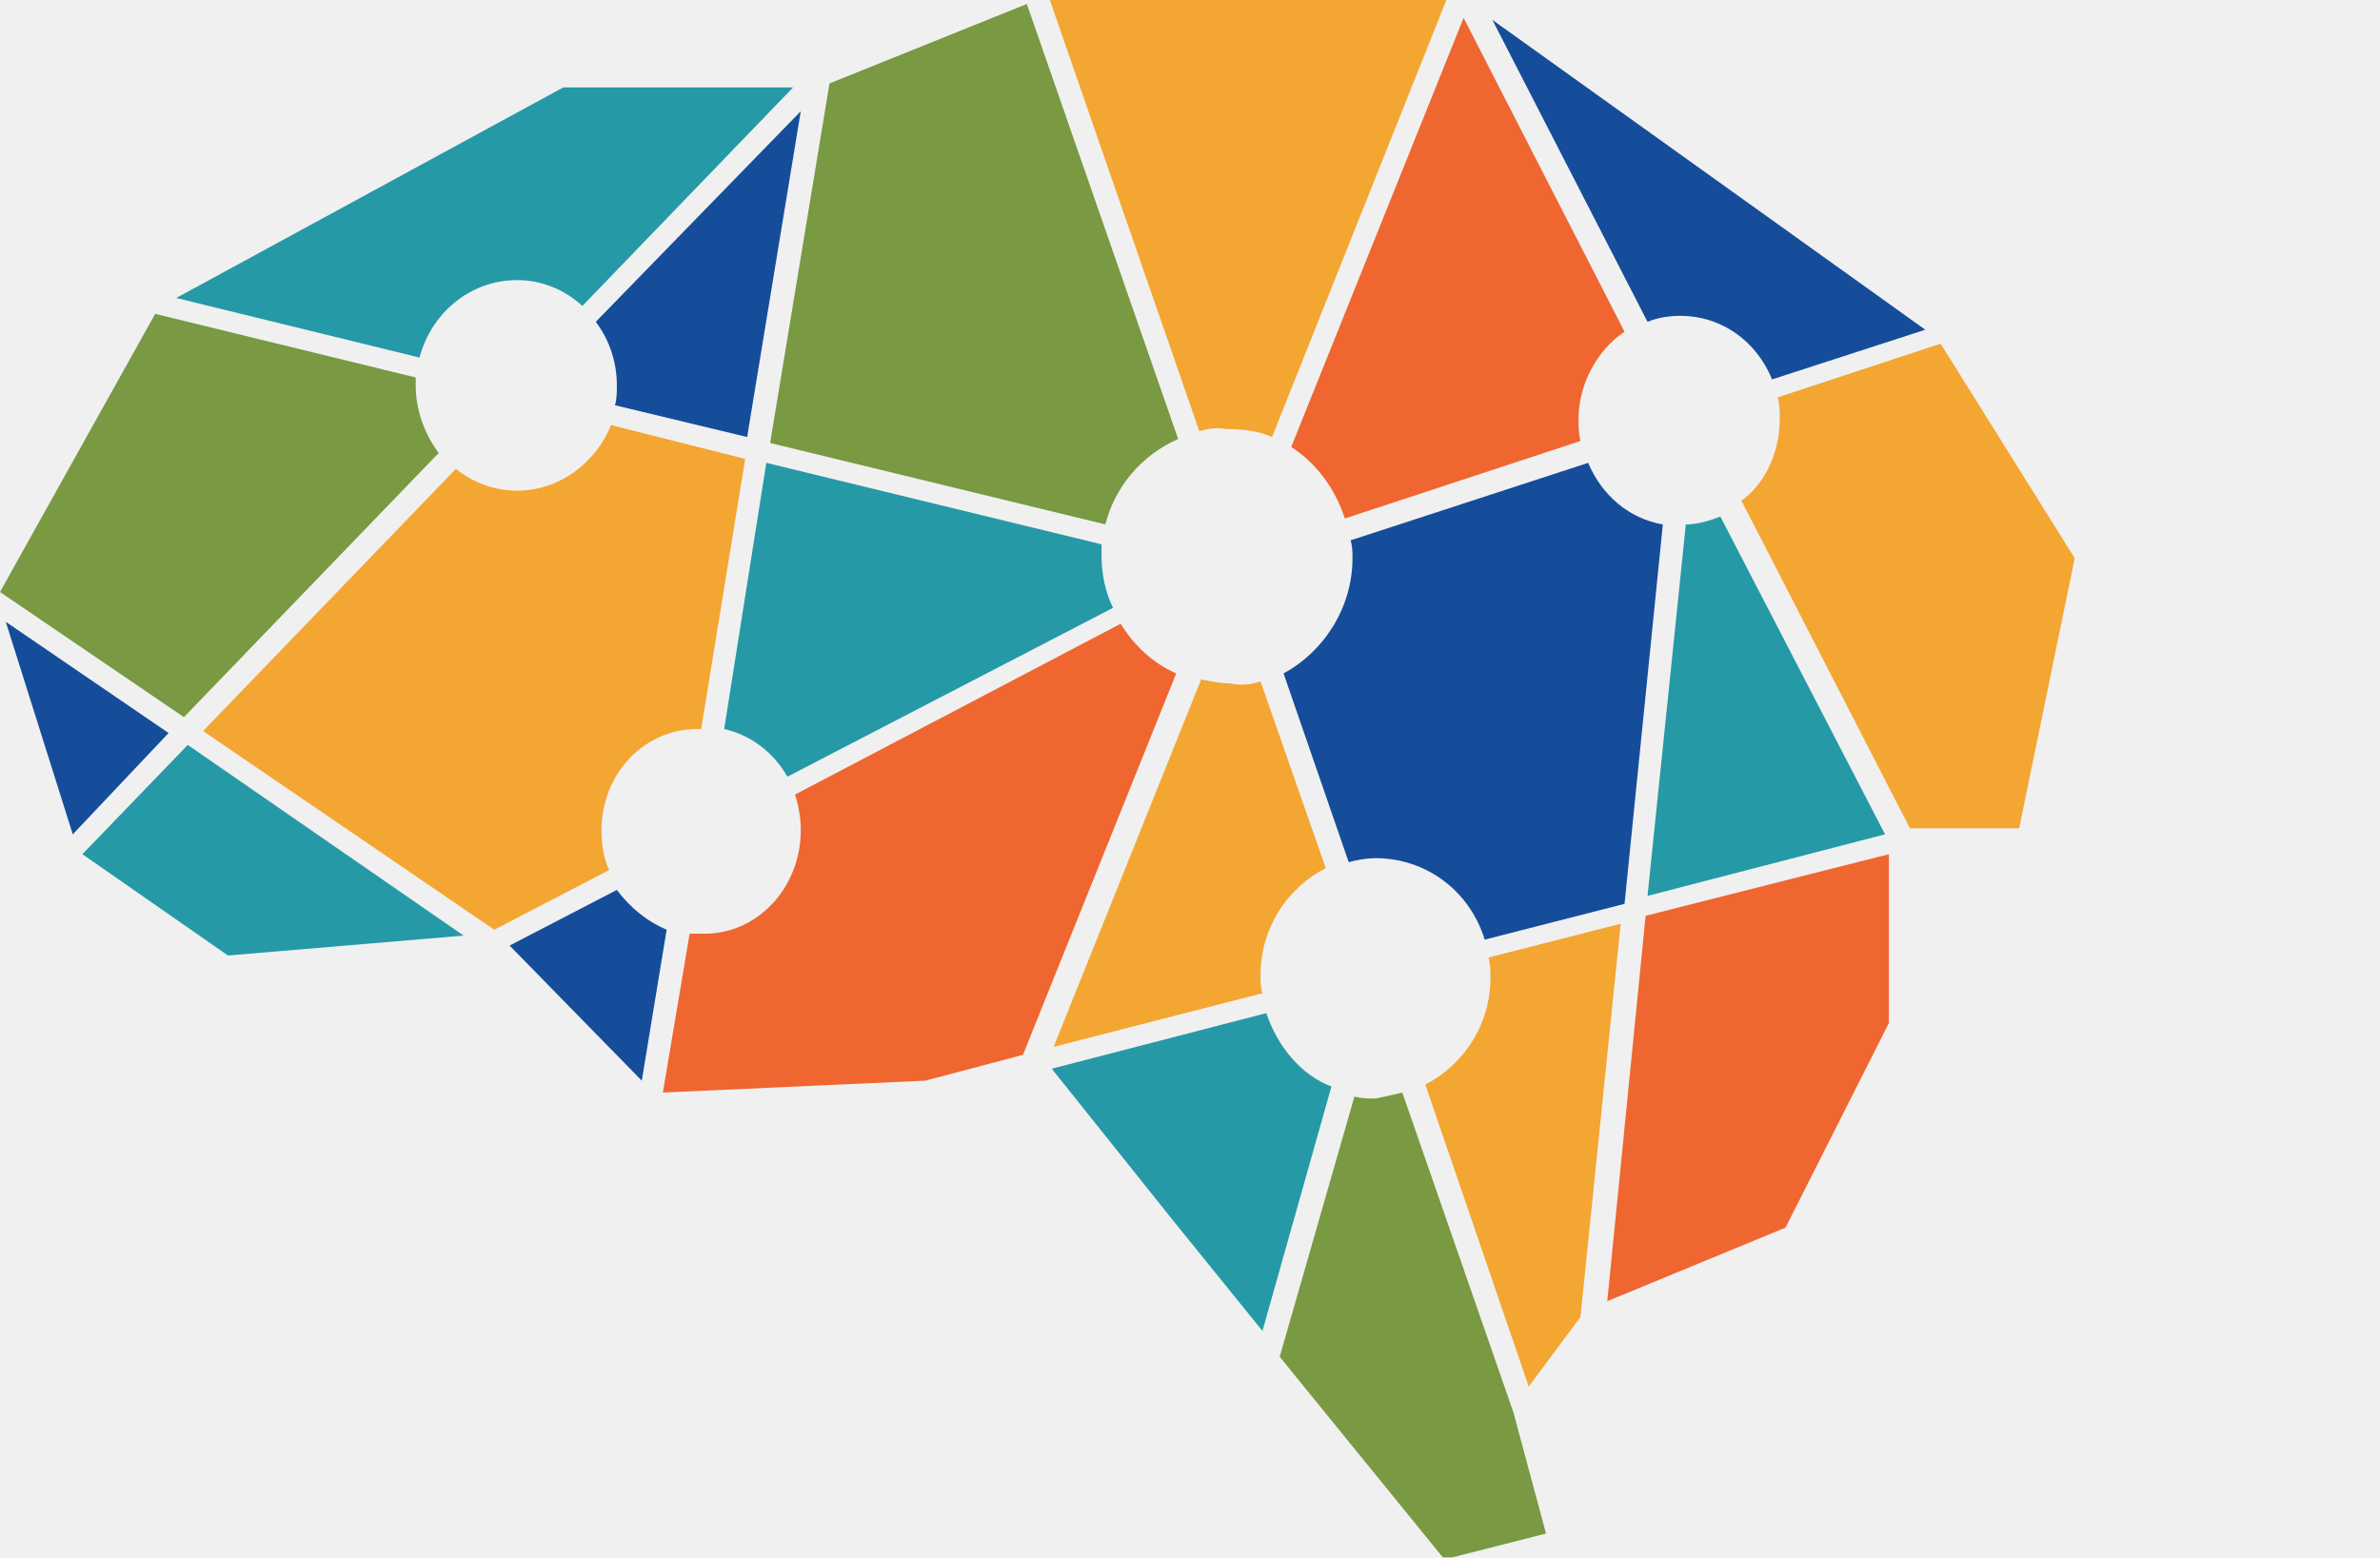
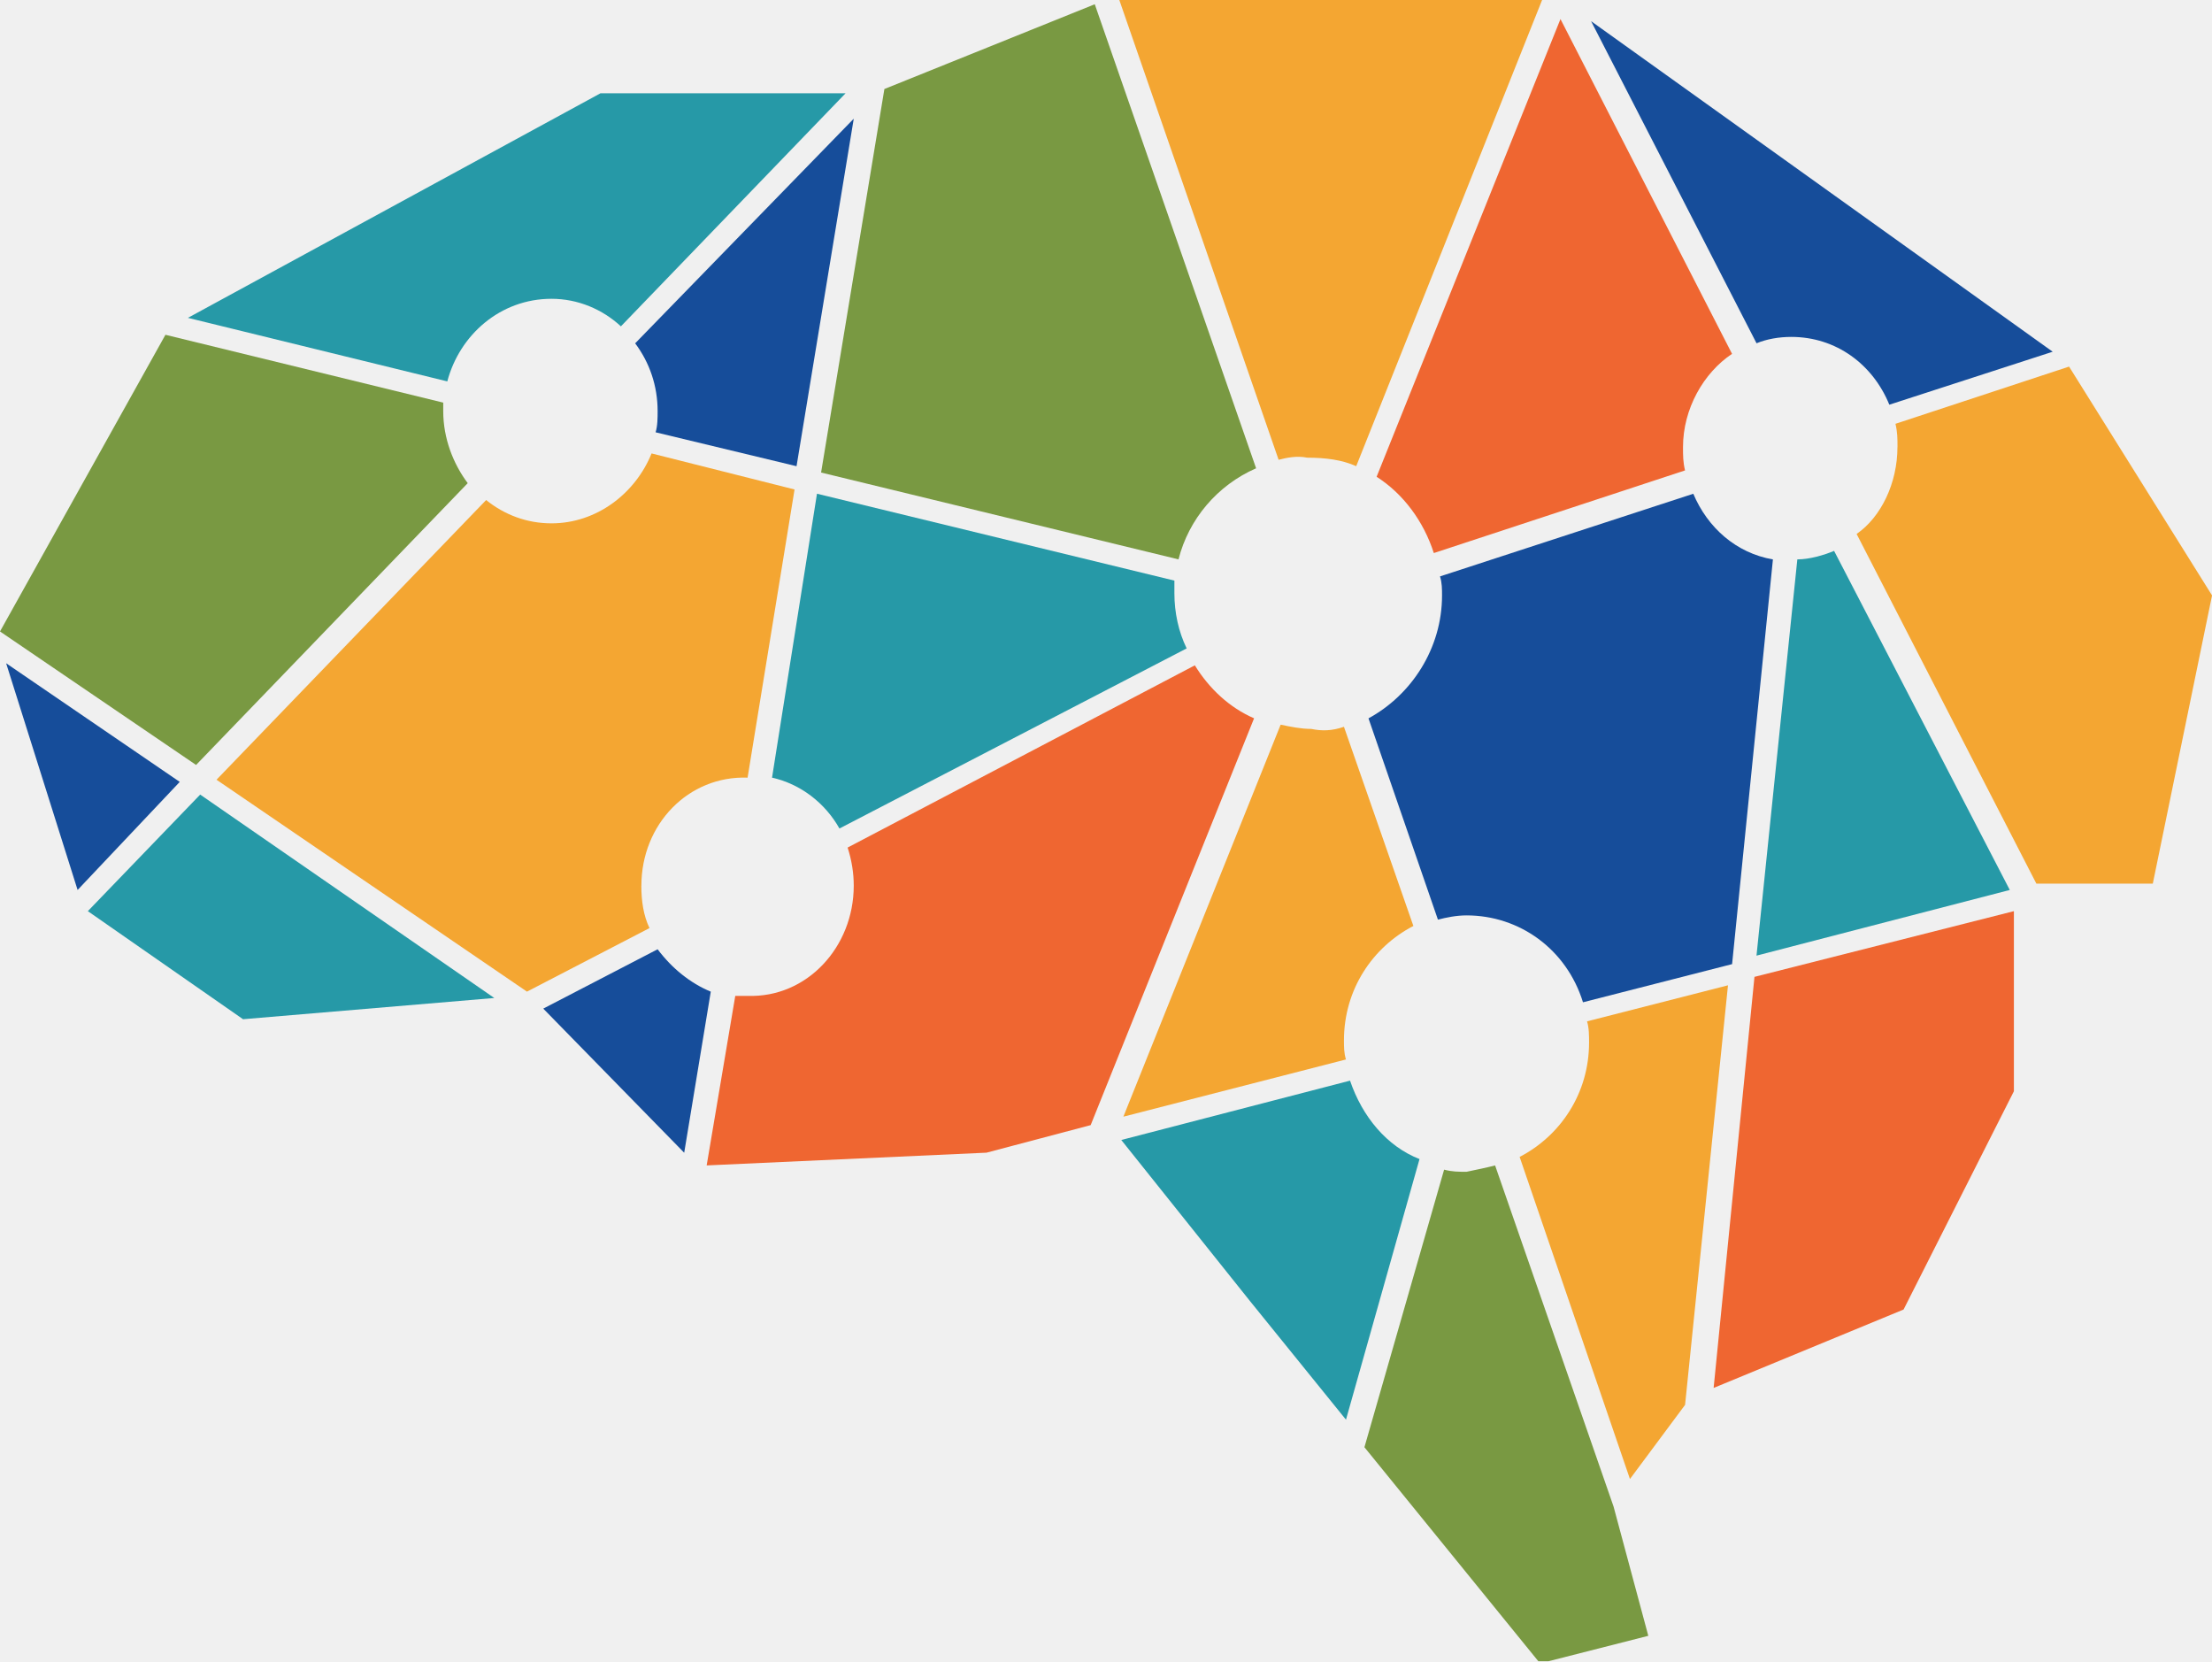
- <svg xmlns="http://www.w3.org/2000/svg" viewBox="0 0 55 36" fill="none">
-   <g clip-path="url(#clip0)">
-     <path d="M36.479 9.689C36.479 9.872 36.479 10.01 36.523 10.194L31.078 11.985C30.857 11.296 30.414 10.699 29.839 10.332L33.823 0.413L37.542 7.668C36.922 8.081 36.479 8.862 36.479 9.689Z" fill="#EF6631" />
-     <path d="M27.714 9.964L24.261 0H33.425L29.396 10.102C29.086 9.964 28.732 9.918 28.333 9.918C28.112 9.872 27.891 9.918 27.714 9.964Z" fill="#F4A632" />
-     <path d="M31.787 19.837C31.565 19.837 31.344 19.883 31.167 19.929L29.662 15.567C30.591 15.062 31.255 14.051 31.255 12.903C31.255 12.765 31.255 12.628 31.211 12.49L36.701 10.699C37.011 11.434 37.63 11.985 38.427 12.123L37.542 20.893L34.31 21.72C33.956 20.572 32.938 19.837 31.787 19.837Z" fill="#164D9A" />
-     <path d="M43.562 19.286L38.073 20.709L38.958 12.123C39.224 12.123 39.534 12.031 39.755 11.939L43.562 19.286Z" fill="#2699A7" />
-     <path d="M13.768 7.439L18.505 2.571L17.266 10.102L14.211 9.367C14.255 9.229 14.255 9.046 14.255 8.908C14.255 8.357 14.078 7.852 13.768 7.439Z" fill="#164D9A" />
-     <path d="M29.13 15.75L30.636 20.066C29.75 20.526 29.13 21.444 29.13 22.546C29.13 22.684 29.13 22.822 29.174 22.959L24.349 24.199L27.758 15.704C27.979 15.75 28.201 15.796 28.422 15.796C28.643 15.842 28.865 15.842 29.13 15.75Z" fill="#F4A632" />
-     <path d="M15.406 21.49L14.831 24.98L11.776 21.857L14.255 20.571C14.565 20.985 14.963 21.306 15.406 21.49Z" fill="#164D9A" />
-     <path d="M10.138 10.47L4.25 16.577L0 13.684L3.586 7.255L9.607 8.725C9.607 8.771 9.607 8.863 9.607 8.908C9.607 9.505 9.828 10.056 10.138 10.47Z" fill="#799942" />
-     <path d="M25.721 14.051L18.195 17.954C17.886 17.403 17.354 16.99 16.735 16.852L17.709 10.699L25.456 12.582C25.456 12.674 25.456 12.765 25.456 12.857C25.456 13.271 25.544 13.684 25.721 14.051Z" fill="#2699A7" />
-     <path d="M25.544 12.122L17.797 10.24L19.169 1.929L23.729 0.092L27.226 10.148C26.385 10.515 25.765 11.25 25.544 12.122Z" fill="#799942" />
-     <path d="M13.901 19.194C13.901 19.515 13.945 19.837 14.078 20.112L11.422 21.49L4.693 16.898L10.536 10.837C10.935 11.158 11.422 11.342 11.953 11.342C12.927 11.342 13.768 10.699 14.122 9.827L17.221 10.607L16.203 16.852C14.919 16.806 13.901 17.862 13.901 19.194Z" fill="#F4A632" />
-     <path d="M43.651 19.745V23.648L41.261 28.378L37.143 30.077L38.029 21.169L43.651 19.745Z" fill="#EF6631" />
-     <path d="M18.505 19.194C18.505 18.919 18.461 18.643 18.372 18.367L25.898 14.418C26.208 14.924 26.651 15.337 27.182 15.566L23.64 24.383L21.383 24.98L15.318 25.255L15.937 21.582C16.026 21.582 16.114 21.582 16.203 21.582C17.487 21.628 18.505 20.526 18.505 19.194Z" fill="#EF6631" />
-     <path d="M30.768 25.117L29.174 30.765L27.094 28.194L24.305 24.704L29.263 23.419C29.529 24.199 30.06 24.842 30.768 25.117Z" fill="#2699A7" />
-     <path d="M10.714 21.627L5.268 22.087L1.904 19.745L4.339 17.219L10.714 21.627Z" fill="#2699A7" />
-     <path d="M32.406 25.255L34.974 32.648L35.727 35.449L33.38 36.046L29.573 31.362L31.3 25.347C31.477 25.393 31.61 25.393 31.787 25.393C32.008 25.347 32.229 25.301 32.406 25.255Z" fill="#799942" />
-     <path d="M1.682 19.286L0.133 14.373L3.896 16.944L1.682 19.286Z" fill="#164D9A" />
-     <path d="M38.826 7.301C38.56 7.301 38.294 7.347 38.073 7.439L34.487 0.459L44.492 7.622L40.951 8.77C40.596 7.898 39.8 7.301 38.826 7.301Z" fill="#164D9A" />
-     <path d="M41.128 9.689C41.128 9.505 41.128 9.367 41.083 9.184L44.846 7.944L47.945 12.903L46.661 19.148H44.138L40.242 11.571C40.773 11.204 41.128 10.469 41.128 9.689Z" fill="#F4A632" />
-     <path d="M34.443 22.592C34.443 22.454 34.443 22.27 34.398 22.133L37.453 21.352L36.523 30.444L35.328 32.051L32.938 25.071C33.823 24.612 34.443 23.694 34.443 22.592Z" fill="#F4A632" />
-     <path d="M9.695 8.265L4.073 6.888L13.016 2.021H18.328L13.458 7.072C13.06 6.704 12.529 6.475 11.953 6.475C10.846 6.475 9.961 7.255 9.695 8.265Z" fill="#2699A7" />
+ <svg xmlns="http://www.w3.org/2000/svg" viewBox="0 0 47.945 36" fill="none" version="1.1" id="svg285">
+   <g clip-path="url(#clip0)" id="g278">
+     <path d="m 36.479,9.689 c 0,0.184 0,0.321 0.044,0.505 l -5.445,1.791 c -0.221,-0.689 -0.664,-1.286 -1.24,-1.653 L 33.823,0.413 37.542,7.668 C 36.922,8.081 36.479,8.862 36.479,9.689 Z" fill="#ef6631" id="path236" />
+     <path d="M 27.714,9.964 24.261,0 h 9.164 L 29.396,10.102 C 29.086,9.964 28.732,9.918 28.333,9.918 c -0.221,-0.046 -0.443,0 -0.62,0.046 z" fill="#f4a632" id="path238" />
+     <path d="m 31.787,19.837 c -0.221,0 -0.443,0.046 -0.62,0.092 l -1.505,-4.362 c 0.93,-0.505 1.594,-1.515 1.594,-2.663 0,-0.138 0,-0.276 -0.044,-0.413 l 5.49,-1.791 c 0.31,0.735 0.93,1.286 1.726,1.423 l -0.885,8.77 -3.232,0.827 C 33.956,20.572 32.938,19.837 31.787,19.837 Z" fill="#164d9a" id="path240" />
+     <path d="m 43.562,19.286 -5.49,1.423 0.885,-8.587 c 0.266,0 0.576,-0.092 0.797,-0.184 z" fill="#2699a7" id="path242" />
+     <path d="m 13.768,7.439 4.737,-4.867 -1.24,7.531 -3.055,-0.735 c 0.044,-0.138 0.044,-0.321 0.044,-0.459 0,-0.551 -0.177,-1.056 -0.487,-1.469 z" fill="#164d9a" id="path244" />
+     <path d="m 29.13,15.75 1.505,4.316 c -0.885,0.459 -1.505,1.378 -1.505,2.48 0,0.138 0,0.276 0.044,0.413 l -4.825,1.24 3.409,-8.495 c 0.221,0.046 0.443,0.092 0.664,0.092 0.221,0.046 0.443,0.046 0.708,-0.046 z" fill="#f4a632" id="path246" />
+     <path d="m 15.406,21.49 -0.576,3.49 -3.055,-3.123 2.479,-1.286 c 0.31,0.413 0.708,0.735 1.151,0.918 z" fill="#164d9a" id="path248" />
+     <path d="M 10.138,10.47 4.25,16.577 0,13.684 3.586,7.255 9.607,8.725 c 0,0.046 0,0.138 0,0.184 0,0.597 0.221,1.148 0.531,1.561 z" fill="#799942" id="path250" />
+     <path d="m 25.721,14.051 -7.526,3.903 c -0.31,-0.551 -0.841,-0.964 -1.461,-1.102 l 0.974,-6.153 7.747,1.883 c 0,0.092 0,0.184 0,0.276 0,0.413 0.088,0.827 0.266,1.194 z" fill="#2699a7" id="path252" />
+     <path d="M 25.544,12.122 17.797,10.24 19.169,1.929 23.729,0.092 27.226,10.148 c -0.841,0.367 -1.461,1.102 -1.682,1.974 z" fill="#799942" id="path254" />
+     <path d="m 13.901,19.194 c 0,0.321 0.044,0.643 0.177,0.918 l -2.656,1.377 -6.729,-4.592 5.844,-6.061 c 0.398,0.321 0.885,0.505 1.417,0.505 0.974,0 1.815,-0.643 2.169,-1.515 l 3.099,0.781 -1.018,6.245 c -1.284,-0.046 -2.302,1.01 -2.302,2.342 z" fill="#f4a632" id="path256" />
+     <path d="m 43.651,19.745 v 3.903 l -2.391,4.73 -4.117,1.699 0.885,-8.908 z" fill="#ef6631" id="path258" />
+     <path d="m 18.505,19.194 c 0,-0.276 -0.044,-0.551 -0.133,-0.827 l 7.526,-3.949 c 0.31,0.505 0.753,0.918 1.284,1.148 l -3.542,8.816 -2.258,0.597 -6.065,0.276 0.62,-3.674 c 0.089,0 0.177,0 0.266,0 1.284,0.046 2.302,-1.056 2.302,-2.388 z" fill="#ef6631" id="path260" />
+     <path d="m 30.768,25.117 -1.594,5.648 -2.081,-2.571 -2.789,-3.49 4.958,-1.286 c 0.266,0.781 0.797,1.423 1.505,1.699 z" fill="#2699a7" id="path262" />
+     <path d="M 10.714,21.627 5.268,22.087 1.904,19.745 4.339,17.219 Z" fill="#2699a7" id="path264" />
+     <path d="m 32.406,25.255 2.568,7.393 0.753,2.801 -2.346,0.597 -3.807,-4.684 1.727,-6.015 c 0.177,0.046 0.31,0.046 0.487,0.046 0.221,-0.046 0.443,-0.092 0.62,-0.138 z" fill="#799942" id="path266" />
+     <path d="M 1.682,19.286 0.133,14.373 3.896,16.944 Z" fill="#164d9a" id="path268" />
+     <path d="m 38.826,7.301 c -0.266,0 -0.531,0.046 -0.753,0.138 L 34.487,0.459 44.492,7.622 40.951,8.77 C 40.596,7.898 39.8,7.301 38.826,7.301 Z" fill="#164d9a" id="path270" />
+     <path d="m 41.128,9.689 c 0,-0.184 0,-0.321 -0.044,-0.505 l 3.763,-1.24 3.099,4.959 -1.284,6.245 H 44.138 l -3.896,-7.577 c 0.531,-0.367 0.885,-1.102 0.885,-1.883 z" fill="#f4a632" id="path272" />
+     <path d="m 34.443,22.592 c 0,-0.138 0,-0.321 -0.044,-0.459 l 3.055,-0.781 -0.93,9.092 -1.195,1.607 -2.391,-6.98 c 0.885,-0.459 1.505,-1.377 1.505,-2.48 z" fill="#f4a632" id="path274" />
+     <path d="M 9.695,8.265 4.073,6.888 13.016,2.021 h 5.312 L 13.458,7.072 C 13.06,6.704 12.529,6.475 11.953,6.475 c -1.107,0 -1.992,0.781 -2.258,1.791 z" fill="#2699a7" id="path276" />
  </g>
-   <defs>
+   <defs id="defs283">
    <clipPath id="clip0">
-       <rect width="136" height="36" fill="white" />
+       <rect width="136" height="36" fill="#ffffff" id="rect280" x="0" y="0" />
    </clipPath>
  </defs>
</svg>
